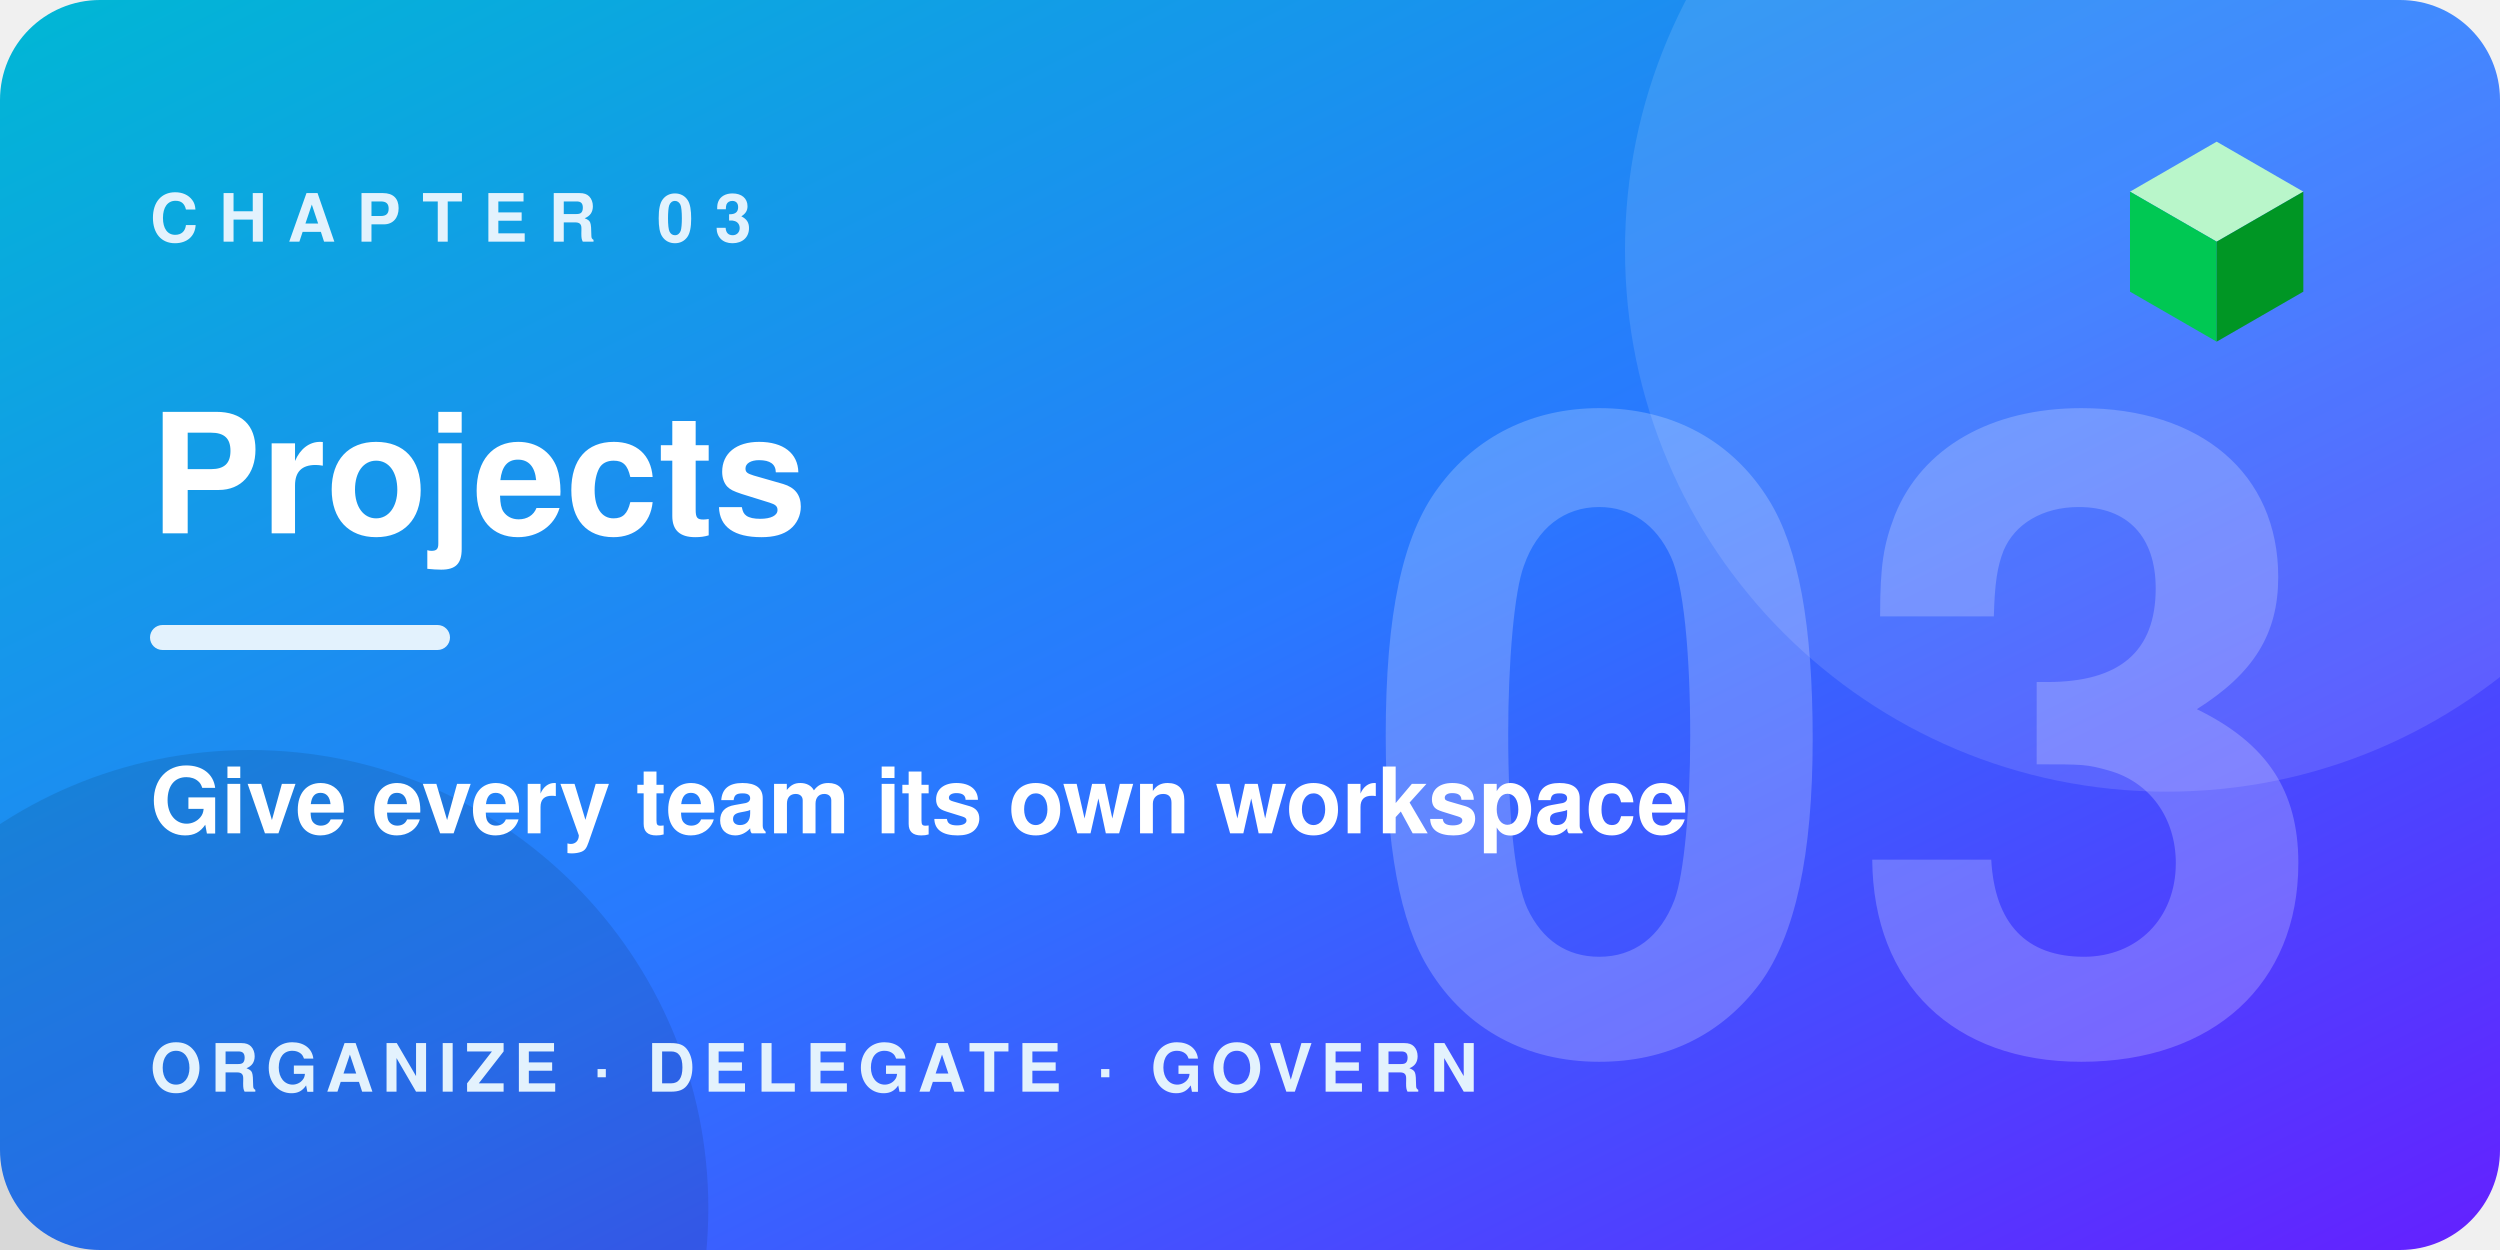
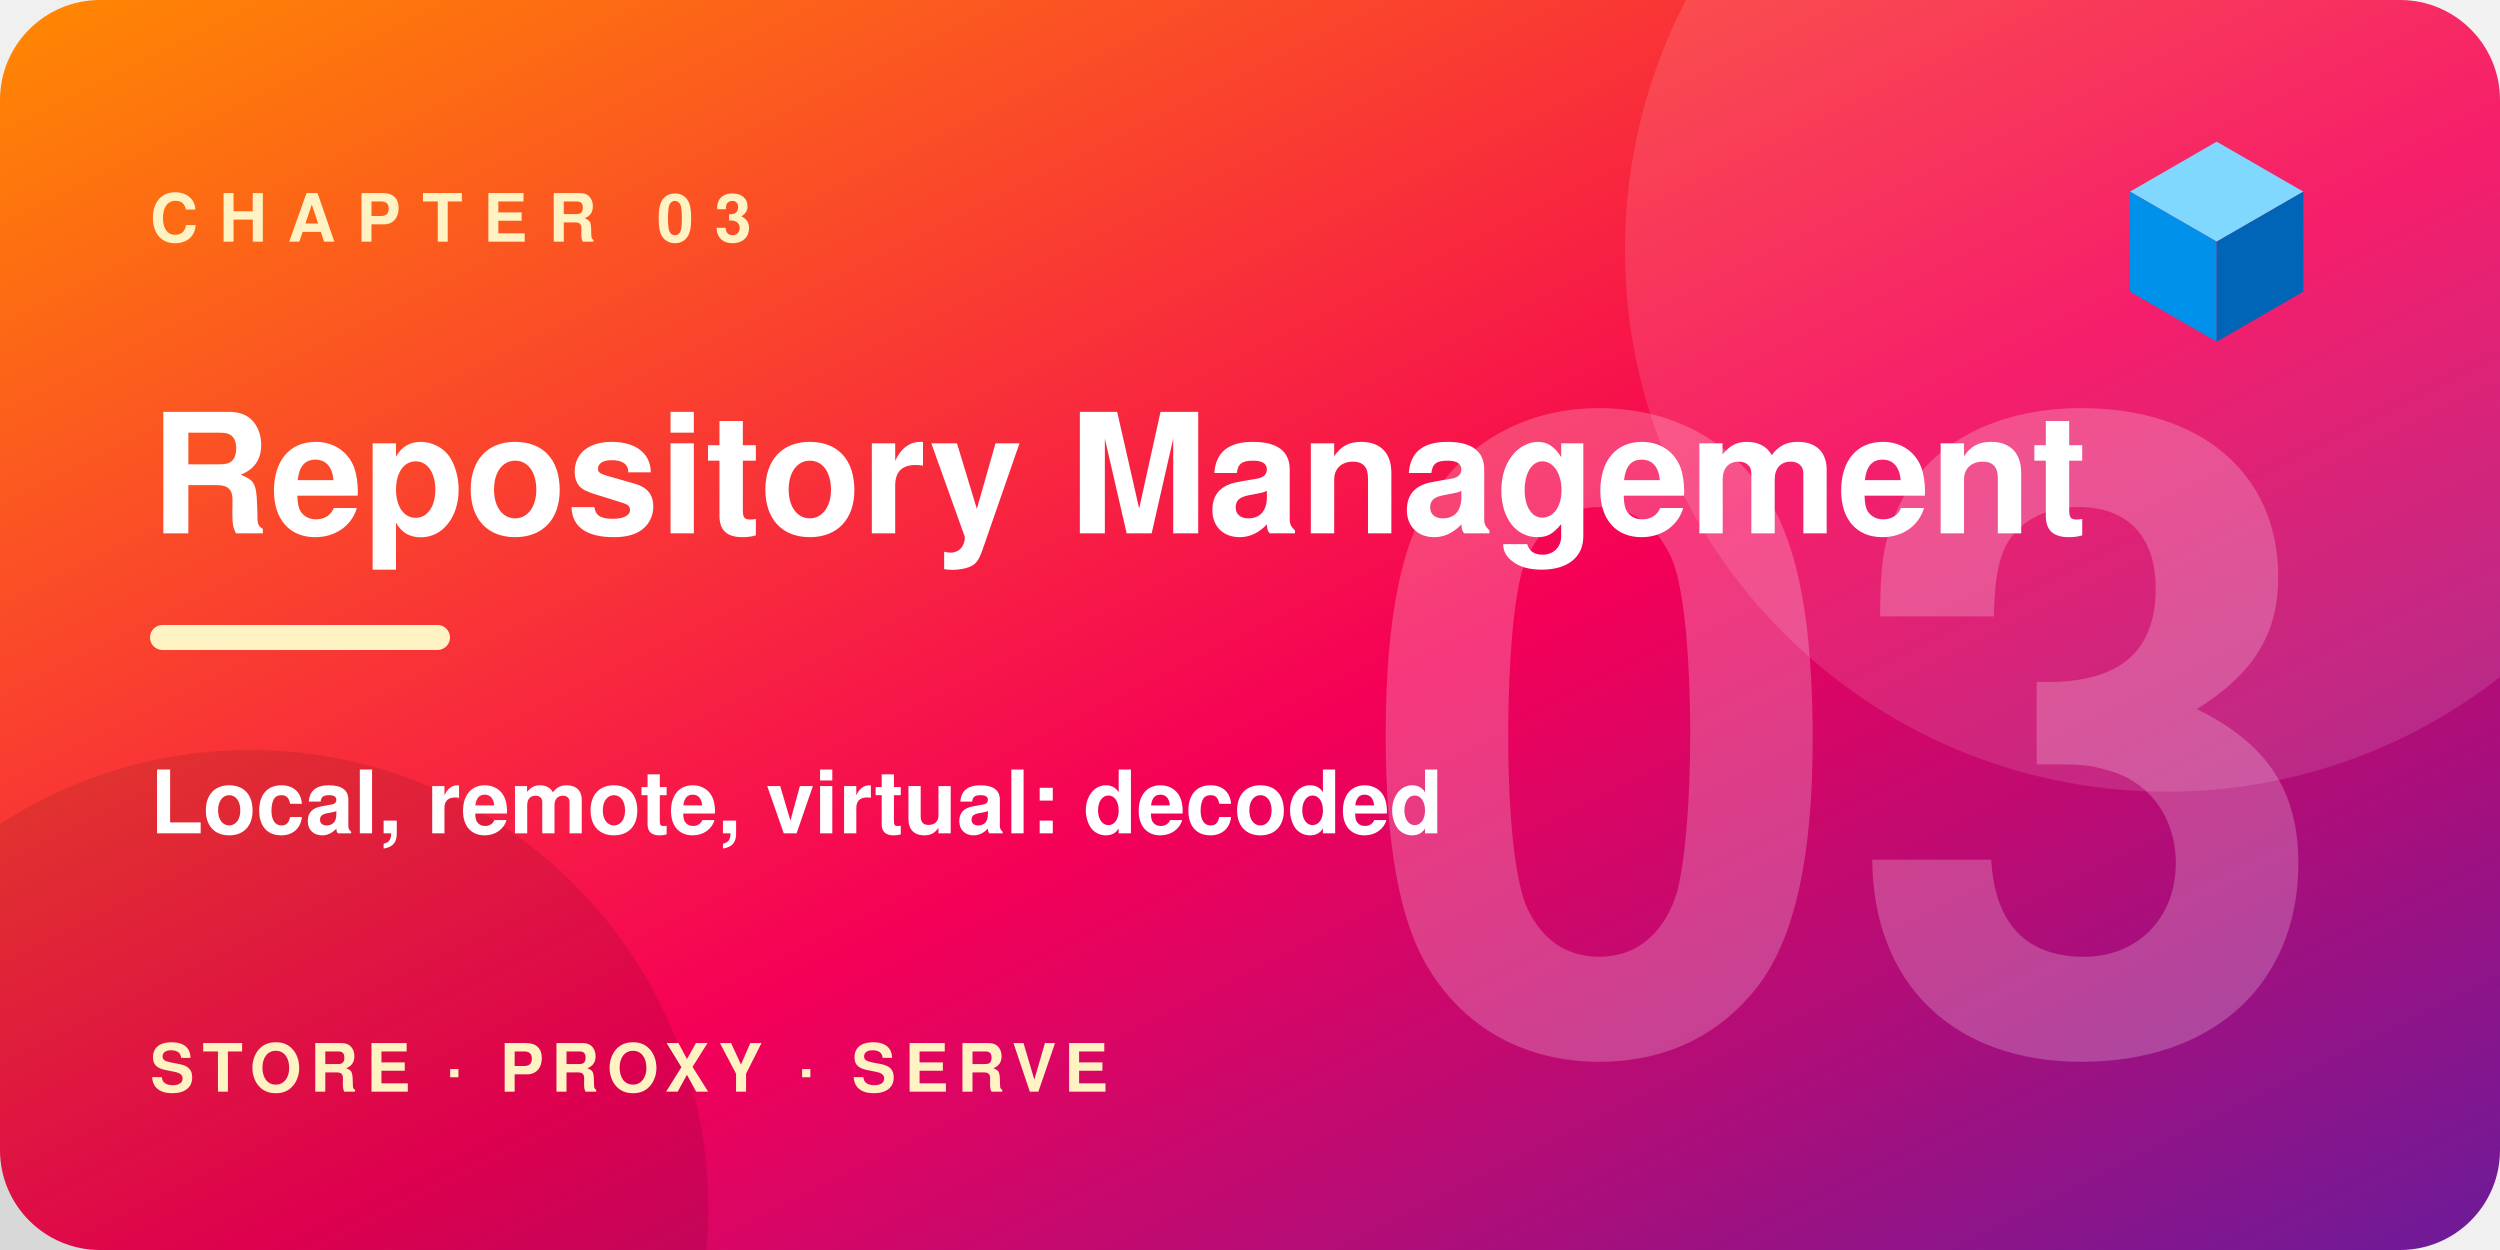
- <svg xmlns="http://www.w3.org/2000/svg" viewBox="0 0 600 300" width="600" height="300" role="img" aria-label="Chapter 03: Projects. Give every team its own workspace.">
+ <svg xmlns="http://www.w3.org/2000/svg" viewBox="0 0 600 300" width="600" height="300" role="img" aria-label="Chapter 03: Repository Management. Local, remote, virtual: decoded.">
  <defs>
    <linearGradient id="g" x1="0" y1="0" x2="1" y2="1">
-       <stop offset="0" stop-color="#00B8D4" />
-       <stop offset=".5" stop-color="#2979FF" />
-       <stop offset="1" stop-color="#651FFF" />
+       <stop offset="0" stop-color="#FF8A00" />
+       <stop offset=".55" stop-color="#F50057" />
+       <stop offset="1" stop-color="#6A1B9A" />
    </linearGradient>
  </defs>
  <rect width="600" height="300" rx="24" fill="url(#g)" />
  <circle cx="520" cy="60" r="130" fill="#FFFFFF" opacity=".12" />
  <circle cx="60" cy="290" r="110" fill="#000000" opacity=".10" />
  <text x="560" y="250" text-anchor="end" font-family="Segoe UI, Helvetica Neue, Helvetica, Arial, sans-serif" font-size="210" font-weight="900" fill="#FFFFFF" opacity=".22">03</text>
-   <polygon points="532,34 552.8,46.0 532,58 511.2,46.0" fill="#B9F6CA" />
-   <polygon points="511.2,46.0 532,58 532,82 511.2,70.0" fill="#00C853" />
-   <polygon points="552.8,46.0 532,58 532,82 552.8,70.0" fill="#009624" />
-   <text x="36" y="58" font-family="Segoe UI, Helvetica Neue, Helvetica, Arial, sans-serif" font-size="16" font-weight="800" letter-spacing="5" fill="#E3F2FD">CHAPTER 03</text>
-   <text x="36" y="128" font-family="Segoe UI, Helvetica Neue, Helvetica, Arial, sans-serif" font-size="40" font-weight="900" fill="#FFFFFF">Projects</text>
-   <rect x="36" y="150" width="72" height="6" rx="3" fill="#E3F2FD" />
-   <text x="36" y="200" font-family="Segoe UI, Helvetica Neue, Helvetica, Arial, sans-serif" font-size="22" font-weight="600" fill="#FFFFFF">Give every team its own workspace</text>
-   <text x="36" y="262" font-family="Segoe UI, Helvetica Neue, Helvetica, Arial, sans-serif" font-size="16" font-weight="700" letter-spacing="2" fill="#E3F2FD">ORGANIZE  ·  DELEGATE  ·  GOVERN</text>
+   <polygon points="532,34 552.8,46.0 532,58 511.2,46.0" fill="#80D8FF" />
+   <polygon points="511.2,46.0 532,58 532,82 511.2,70.0" fill="#0091EA" />
+   <polygon points="552.8,46.0 532,58 532,82 552.8,70.0" fill="#0064B7" />
+   <text x="36" y="58" font-family="Segoe UI, Helvetica Neue, Helvetica, Arial, sans-serif" font-size="16" font-weight="800" letter-spacing="5" fill="#FFF3C4">CHAPTER 03</text>
+   <text x="36" y="128" font-family="Segoe UI, Helvetica Neue, Helvetica, Arial, sans-serif" font-size="40" font-weight="900" fill="#FFFFFF">Repository Management</text>
+   <rect x="36" y="150" width="72" height="6" rx="3" fill="#FFF3C4" />
+   <text x="36" y="200" font-family="Segoe UI, Helvetica Neue, Helvetica, Arial, sans-serif" font-size="21" font-weight="600" fill="#FFFFFF">Local, remote, virtual: decoded</text>
+   <text x="36" y="262" font-family="Segoe UI, Helvetica Neue, Helvetica, Arial, sans-serif" font-size="16" font-weight="700" letter-spacing="2" fill="#FFF3C4">STORE  ·  PROXY  ·  SERVE</text>
</svg>
